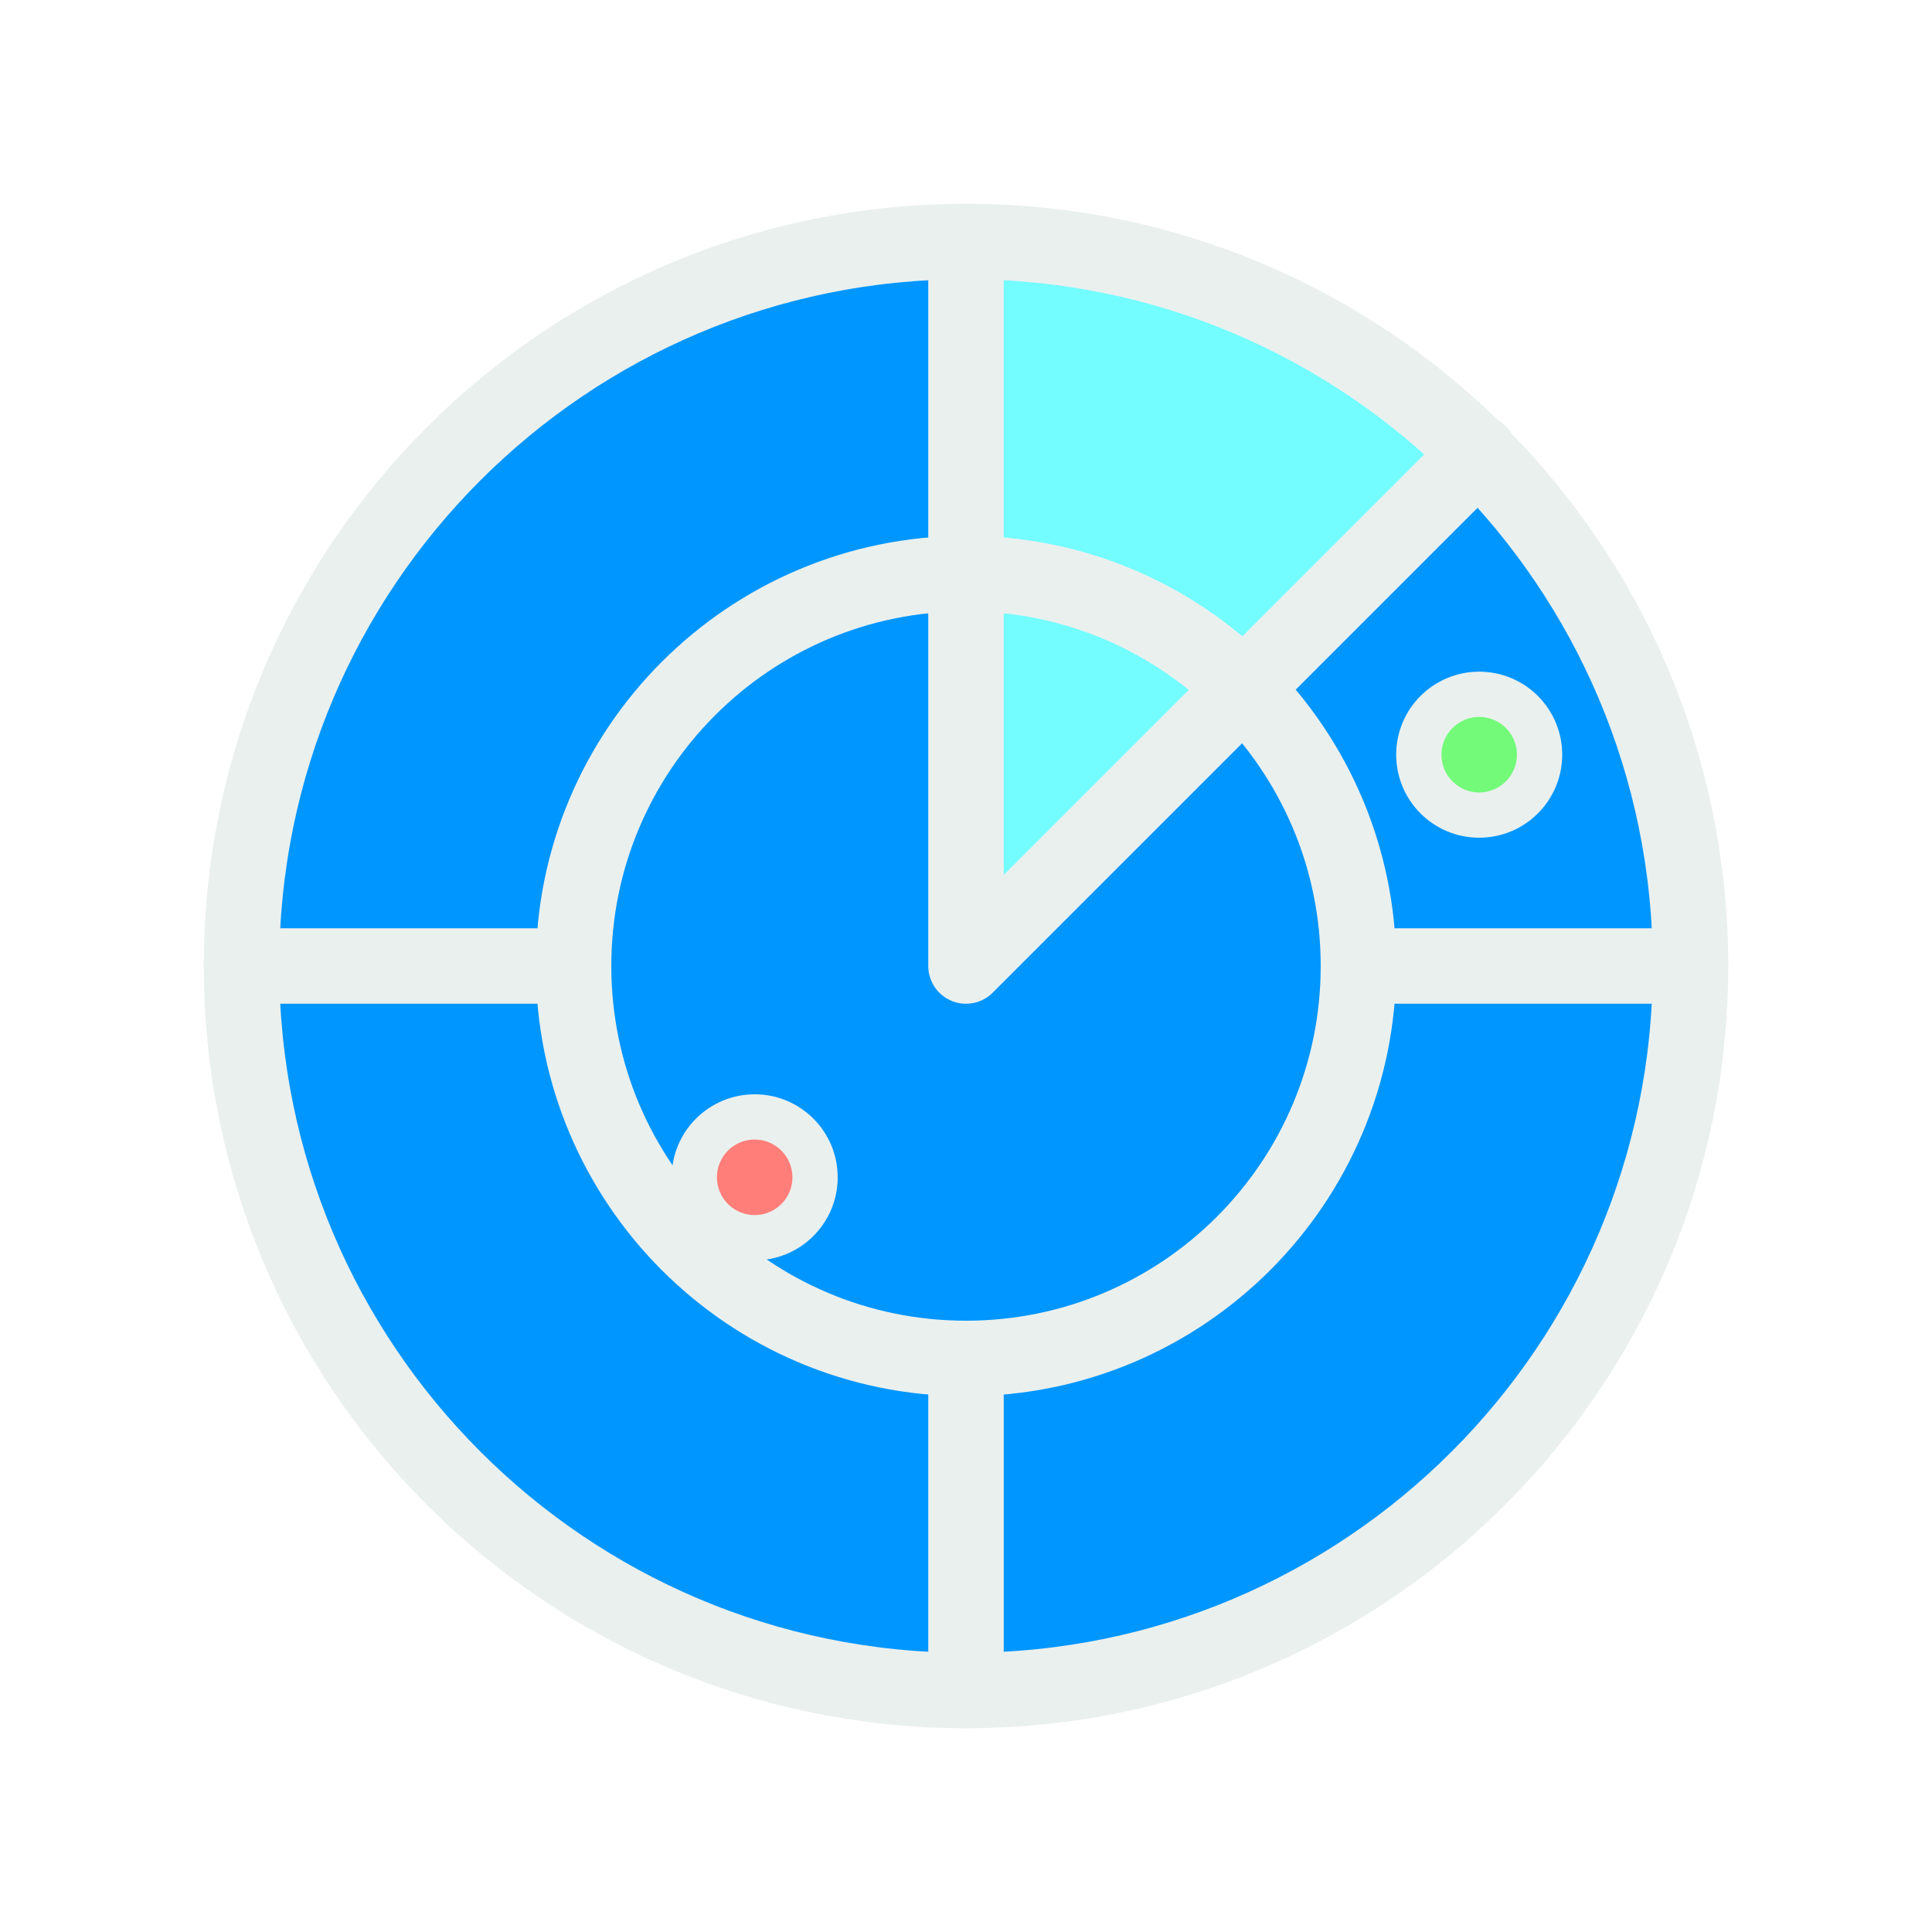
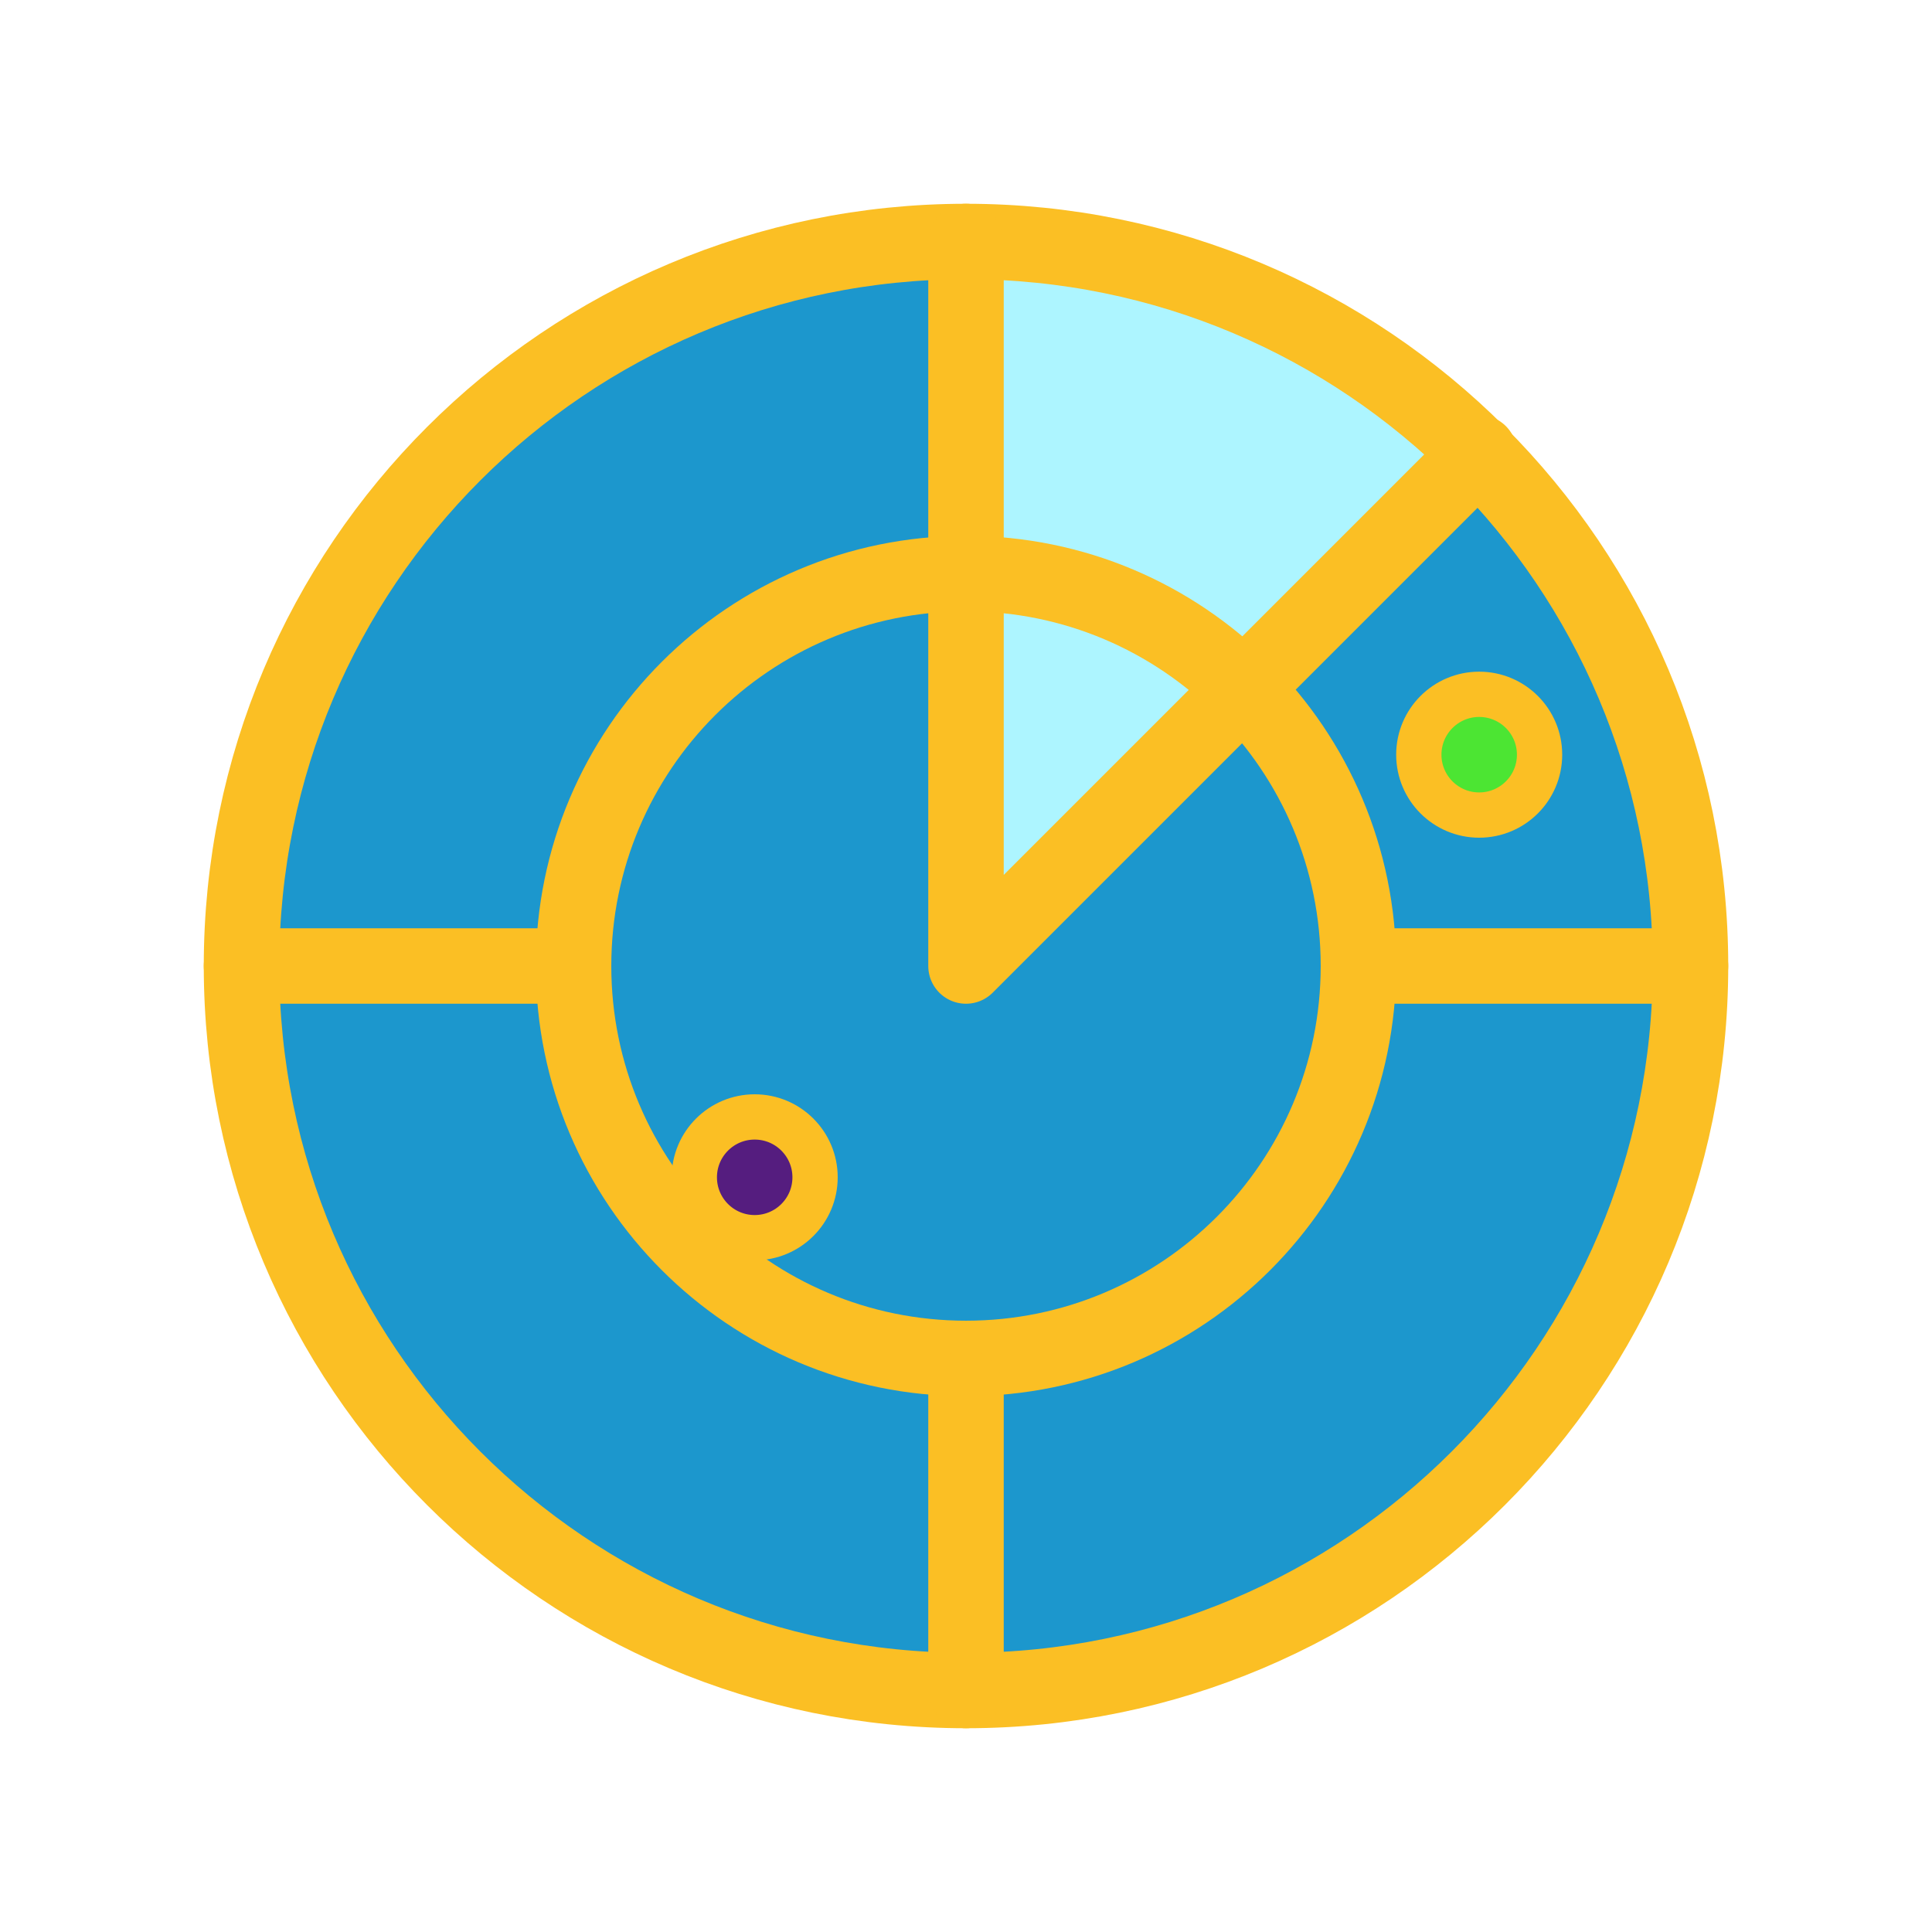
<svg xmlns="http://www.w3.org/2000/svg" width="100%" height="100%" viewBox="0 0 64 64" version="1.1" xml:space="preserve" style="fill-rule:evenodd;clip-rule:evenodd;stroke-linecap:round;stroke-linejoin:round;">
  <g>
-     <path d="M41.191,22.809L32,32L32,19C35.587,19 38.837,20.456 41.191,22.809Z" style="fill:rgb(115,253,255);" />
-     <path d="M32,8C38.623,8 44.623,10.689 48.967,15.033L41.191,22.809C38.837,20.456 35.587,19 32,19L32,8Z" style="fill:rgb(115,253,255);" />
-     <path d="M8,32C8,18.754 18.754,8 32,8L32,19C24.825,19 19,24.825 19,32C19,35.172 20.138,38.08 22.028,40.337C22.17,41.171 22.829,41.83 23.663,41.972C25.92,43.862 28.828,45 32,45C39.175,45 45,39.175 45,32C45,28.413 43.544,25.163 41.191,22.809L48.967,15.033C53.311,19.377 56,25.377 56,32C56,45.246 45.246,56 32,56C18.754,56 8,45.246 8,32Z" style="fill:rgb(0,150,255);" />
-     <path d="M22.028,40.337C20.138,38.08 19,35.172 19,32C19,24.825 24.825,19 32,19L32,32L41.191,22.809C43.544,25.163 45,28.413 45,32C45,39.175 39.175,45 32,45C28.828,45 25.92,43.862 23.663,41.972C23.772,41.99 23.885,42 24,42C25.104,42 26,41.104 26,40C26,38.896 25.104,38 24,38C22.896,38 22,38.896 22,40C22,40.115 22.01,40.228 22.028,40.337Z" style="fill:rgb(0,150,255);" />
-     <circle cx="32" cy="32" r="24" style="fill:none;stroke:rgb(234,240,238);stroke-width:2.5px;" />
-     <circle cx="32" cy="32" r="13" style="fill:none;stroke:rgb(234,240,238);stroke-width:2.5px;" />
-     <path d="M32,8L32,32L49,15M8,32L18,32M46,32L56,32M32,46L32,56" style="fill:none;fill-rule:nonzero;stroke:rgb(234,240,238);stroke-width:2.5px;" />
+     <path d="M41.191,22.809L32,32L32,19C35.587,19 38.837,20.456 41.191,22.809Z" style="fill:rgb(173,245,255);" />
+     <path d="M32,8C38.623,8 44.623,10.689 48.967,15.033L41.191,22.809C38.837,20.456 35.587,19 32,19L32,8Z" style="fill:rgb(173,245,255);" />
+     <path d="M8,32C8,18.754 18.754,8 32,8L32,19C24.825,19 19,24.825 19,32C19,35.172 20.138,38.08 22.028,40.337C22.17,41.171 22.829,41.83 23.663,41.972C25.92,43.862 28.828,45 32,45C39.175,45 45,39.175 45,32C45,28.413 43.544,25.163 41.191,22.809L48.967,15.033C53.311,19.377 56,25.377 56,32C56,45.246 45.246,56 32,56C18.754,56 8,45.246 8,32Z" style="fill:rgb(28,151,205);" />
+     <path d="M22.028,40.337C20.138,38.08 19,35.172 19,32C19,24.825 24.825,19 32,19L32,32L41.191,22.809C43.544,25.163 45,28.413 45,32C45,39.175 39.175,45 32,45C28.828,45 25.92,43.862 23.663,41.972C23.772,41.99 23.885,42 24,42C25.104,42 26,41.104 26,40C26,38.896 25.104,38 24,38C22.896,38 22,38.896 22,40C22,40.115 22.01,40.228 22.028,40.337Z" style="fill:rgb(28,151,205);" />
+     <circle cx="32" cy="32" r="24" style="fill:none;stroke:rgb(251,191,36);stroke-width:2.5px;" />
+     <circle cx="32" cy="32" r="13" style="fill:none;stroke:rgb(251,191,36);stroke-width:2.5px;" />
+     <path d="M32,8L32,32L49,15M8,32L18,32M46,32L56,32M32,46L32,56" style="fill:none;fill-rule:nonzero;stroke:rgb(251,191,36);stroke-width:2.5px;" />
    <g transform="matrix(1,0,0,1,1,-1)">
-       <circle cx="24" cy="40" r="2" style="fill:rgb(255,126,121);stroke:rgb(234,240,238);stroke-width:1.5px;" />
+       <circle cx="24" cy="40" r="2" style="fill:rgb(85,29,127);stroke:rgb(251,191,36);stroke-width:1.5px;" />
    </g>
    <g transform="matrix(1,0,0,1,25,-15)">
-       <circle cx="24" cy="40" r="2" style="fill:rgb(115,250,121);stroke:rgb(234,240,238);stroke-width:1.5px;" />
+       <circle cx="24" cy="40" r="2" style="fill:rgb(76,229,51);stroke:rgb(251,191,36);stroke-width:1.5px;" />
    </g>
  </g>
</svg>
